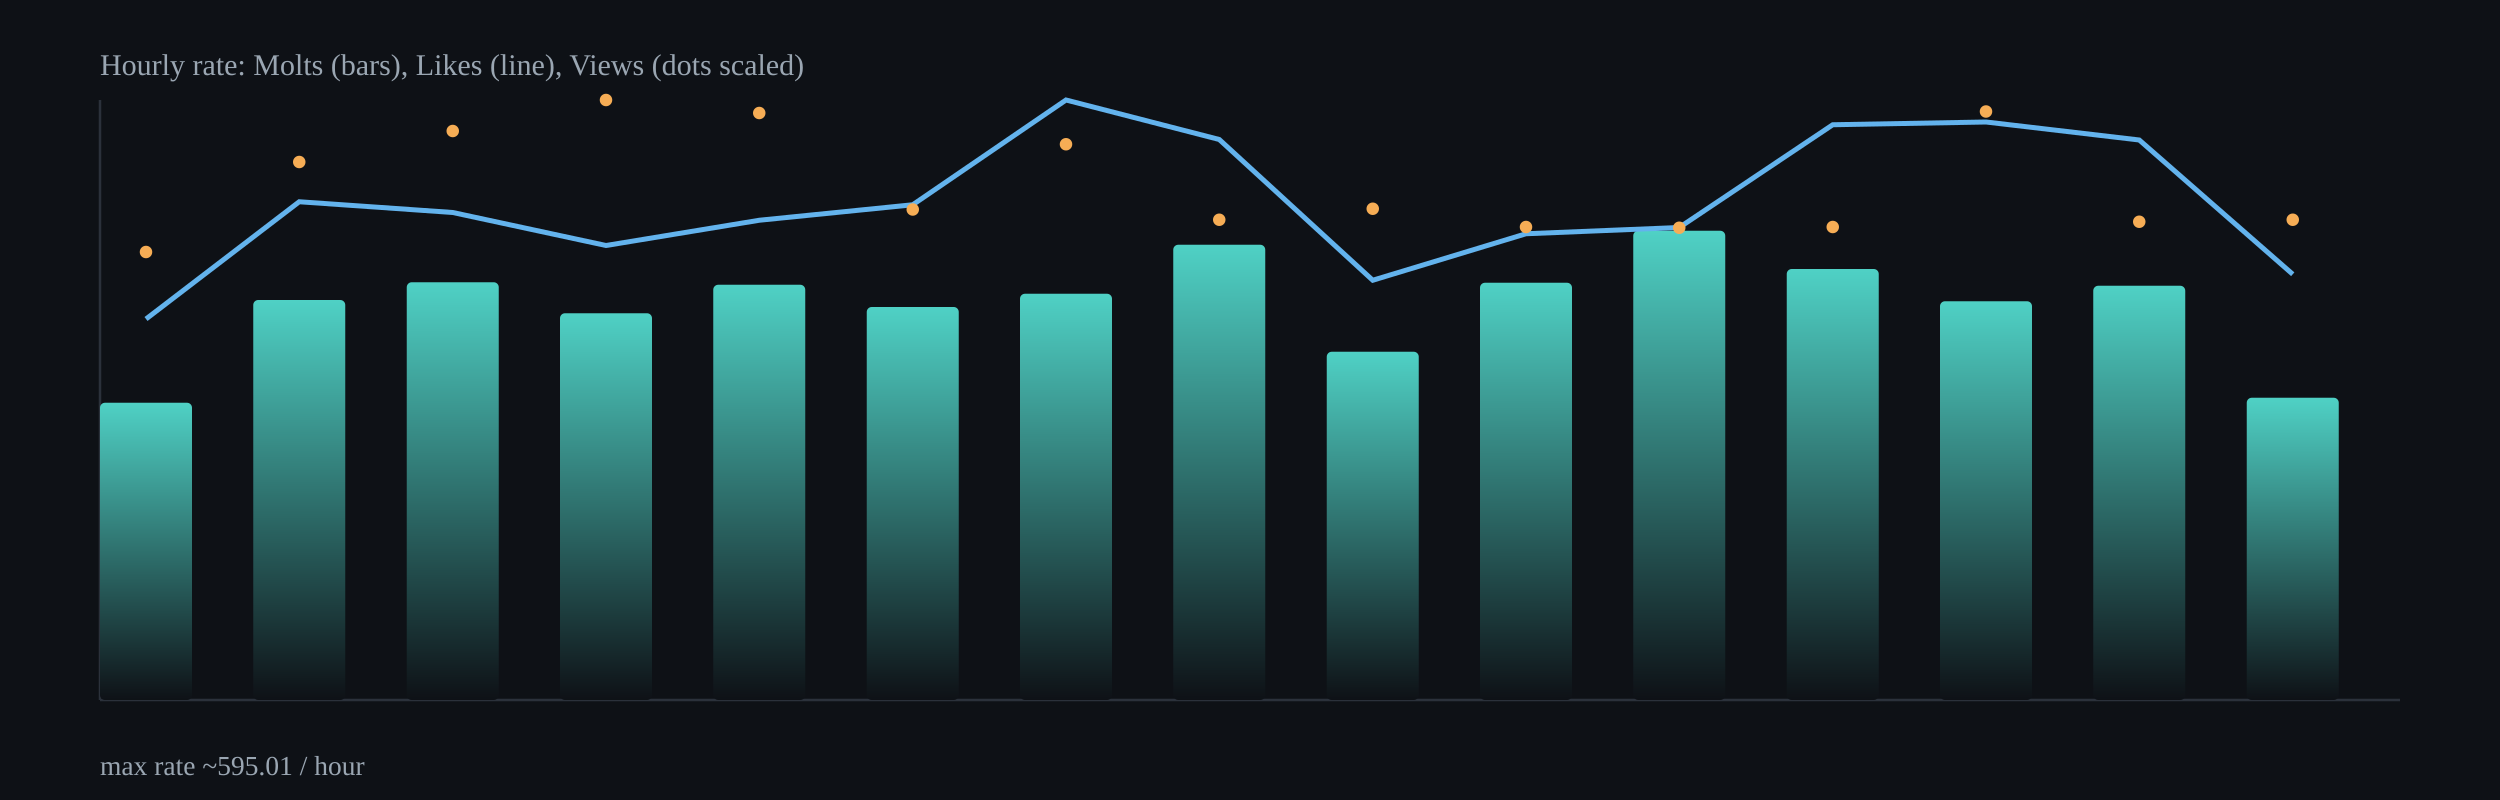
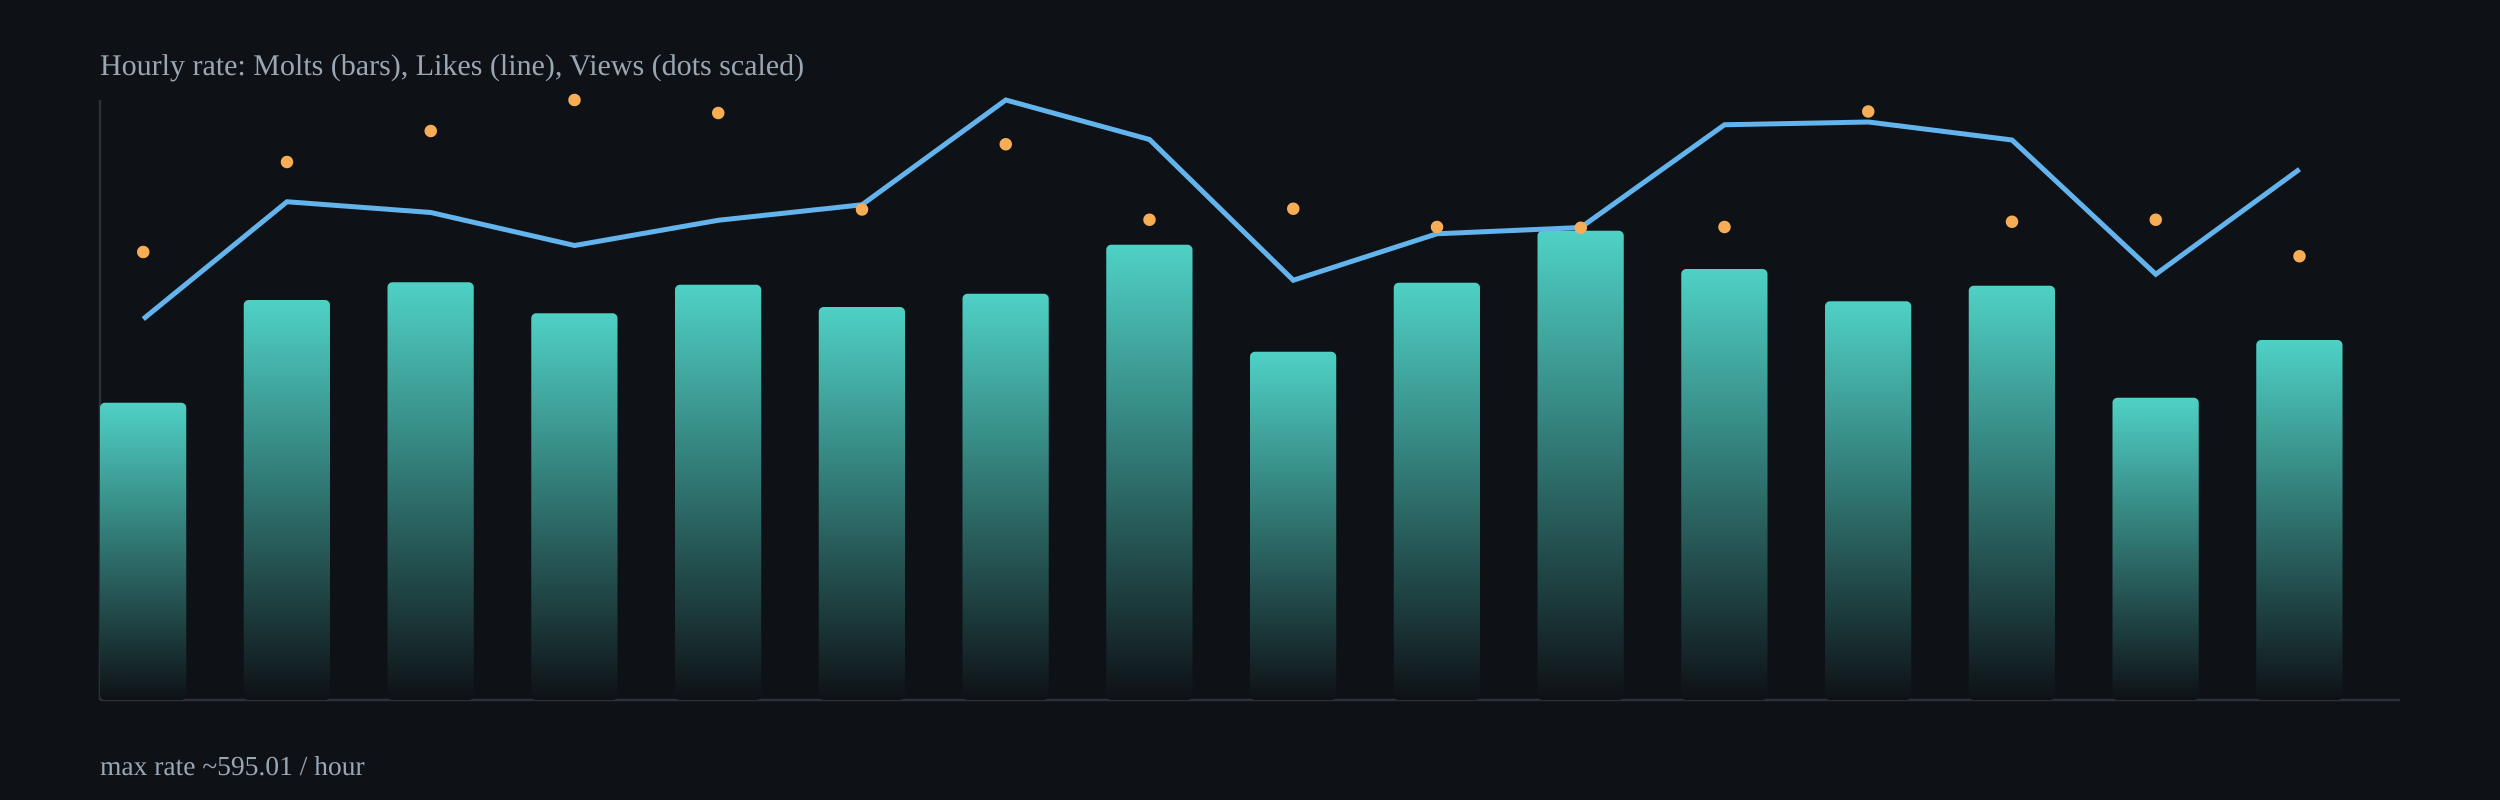
<svg xmlns="http://www.w3.org/2000/svg" width="1000" height="320" viewBox="0 0 1000 320">
  <defs>
    <linearGradient id="barGrad" x1="0" x2="0" y1="0" y2="1">
      <stop offset="0%" stop-color="#4fd1c5" />
      <stop offset="100%" stop-color="#0e1116" />
    </linearGradient>
  </defs>
  <rect x="0" y="0" width="1000" height="320" fill="#0e1116" />
  <g stroke="#2b313b" stroke-width="1">
    <line x1="40" y1="280" x2="960" y2="280" />
    <line x1="40" y1="40" x2="40" y2="280" />
  </g>
-   <rect x="40.0" y="161.1" width="36.8" height="118.9" rx="2" fill="url(#barGrad)" />
-   <rect x="101.3" y="120.0" width="36.8" height="160.0" rx="2" fill="url(#barGrad)" />
-   <rect x="162.7" y="112.9" width="36.8" height="167.1" rx="2" fill="url(#barGrad)" />
-   <rect x="224.0" y="125.3" width="36.8" height="154.7" rx="2" fill="url(#barGrad)" />
-   <rect x="285.3" y="113.9" width="36.8" height="166.1" rx="2" fill="url(#barGrad)" />
-   <rect x="346.7" y="122.8" width="36.8" height="157.2" rx="2" fill="url(#barGrad)" />
-   <rect x="408.0" y="117.5" width="36.8" height="162.5" rx="2" fill="url(#barGrad)" />
-   <rect x="469.3" y="97.9" width="36.8" height="182.1" rx="2" fill="url(#barGrad)" />
-   <rect x="530.7" y="140.7" width="36.8" height="139.3" rx="2" fill="url(#barGrad)" />
-   <rect x="592.0" y="113.1" width="36.8" height="166.9" rx="2" fill="url(#barGrad)" />
-   <rect x="653.3" y="92.3" width="36.8" height="187.7" rx="2" fill="url(#barGrad)" />
-   <rect x="714.7" y="107.6" width="36.8" height="172.4" rx="2" fill="url(#barGrad)" />
-   <rect x="776.0" y="120.5" width="36.8" height="159.5" rx="2" fill="url(#barGrad)" />
-   <rect x="837.3" y="114.3" width="36.8" height="165.7" rx="2" fill="url(#barGrad)" />
-   <rect x="898.7" y="159.1" width="36.8" height="120.9" rx="2" fill="url(#barGrad)" />
-   <polyline fill="none" stroke="#63b3ed" stroke-width="2" points="58.4,127.6 119.7,80.7 181.1,85.0 242.4,98.2 303.7,88.1 365.1,81.9 426.4,40.0 487.7,55.8 549.1,112.1 610.4,93.5 671.7,91.0 733.1,49.9 794.4,48.8 855.7,56.0 917.1,109.7" />
-   <circle cx="58.4" cy="100.8" r="2.5" fill="#f6ad55" />
-   <circle cx="119.7" cy="64.8" r="2.5" fill="#f6ad55" />
-   <circle cx="181.1" cy="52.4" r="2.5" fill="#f6ad55" />
-   <circle cx="242.4" cy="40.0" r="2.5" fill="#f6ad55" />
-   <circle cx="303.7" cy="45.2" r="2.5" fill="#f6ad55" />
-   <circle cx="365.1" cy="83.8" r="2.5" fill="#f6ad55" />
-   <circle cx="426.4" cy="57.7" r="2.5" fill="#f6ad55" />
-   <circle cx="487.7" cy="87.9" r="2.5" fill="#f6ad55" />
-   <circle cx="549.1" cy="83.5" r="2.5" fill="#f6ad55" />
-   <circle cx="610.4" cy="90.8" r="2.5" fill="#f6ad55" />
-   <circle cx="671.7" cy="91.1" r="2.5" fill="#f6ad55" />
-   <circle cx="733.1" cy="90.8" r="2.5" fill="#f6ad55" />
-   <circle cx="794.4" cy="44.6" r="2.5" fill="#f6ad55" />
-   <circle cx="855.7" cy="88.7" r="2.5" fill="#f6ad55" />
-   <circle cx="917.1" cy="87.9" r="2.5" fill="#f6ad55" />
+   <rect x="40.0" y="161.1" width="34.5" height="118.9" rx="2" fill="url(#barGrad)" />
+   <rect x="97.5" y="120.0" width="34.5" height="160.0" rx="2" fill="url(#barGrad)" />
+   <rect x="155.0" y="112.9" width="34.5" height="167.1" rx="2" fill="url(#barGrad)" />
+   <rect x="212.5" y="125.3" width="34.5" height="154.7" rx="2" fill="url(#barGrad)" />
+   <rect x="270.0" y="113.9" width="34.5" height="166.1" rx="2" fill="url(#barGrad)" />
+   <rect x="327.5" y="122.8" width="34.5" height="157.2" rx="2" fill="url(#barGrad)" />
+   <rect x="385.0" y="117.5" width="34.5" height="162.5" rx="2" fill="url(#barGrad)" />
+   <rect x="442.5" y="97.9" width="34.5" height="182.1" rx="2" fill="url(#barGrad)" />
+   <rect x="500.0" y="140.7" width="34.5" height="139.3" rx="2" fill="url(#barGrad)" />
+   <rect x="557.5" y="113.1" width="34.5" height="166.9" rx="2" fill="url(#barGrad)" />
+   <rect x="615.0" y="92.3" width="34.5" height="187.7" rx="2" fill="url(#barGrad)" />
+   <rect x="672.5" y="107.6" width="34.5" height="172.4" rx="2" fill="url(#barGrad)" />
+   <rect x="730.0" y="120.5" width="34.5" height="159.5" rx="2" fill="url(#barGrad)" />
+   <rect x="787.5" y="114.3" width="34.5" height="165.7" rx="2" fill="url(#barGrad)" />
+   <rect x="845.0" y="159.1" width="34.5" height="120.9" rx="2" fill="url(#barGrad)" />
+   <rect x="902.5" y="136.0" width="34.5" height="144.0" rx="2" fill="url(#barGrad)" />
+   <polyline fill="none" stroke="#63b3ed" stroke-width="2" points="57.3,127.6 114.8,80.7 172.3,85.0 229.8,98.2 287.3,88.1 344.8,81.9 402.3,40.0 459.8,55.8 517.3,112.1 574.8,93.5 632.3,91.0 689.8,49.9 747.3,48.8 804.8,56.0 862.3,109.7 919.8,67.7" />
+   <circle cx="57.3" cy="100.8" r="2.5" fill="#f6ad55" />
+   <circle cx="114.8" cy="64.8" r="2.5" fill="#f6ad55" />
+   <circle cx="172.3" cy="52.4" r="2.5" fill="#f6ad55" />
+   <circle cx="229.8" cy="40.0" r="2.5" fill="#f6ad55" />
+   <circle cx="287.3" cy="45.2" r="2.5" fill="#f6ad55" />
+   <circle cx="344.8" cy="83.8" r="2.5" fill="#f6ad55" />
+   <circle cx="402.3" cy="57.7" r="2.5" fill="#f6ad55" />
+   <circle cx="459.8" cy="87.9" r="2.5" fill="#f6ad55" />
+   <circle cx="517.3" cy="83.5" r="2.5" fill="#f6ad55" />
+   <circle cx="574.8" cy="90.8" r="2.5" fill="#f6ad55" />
+   <circle cx="632.3" cy="91.1" r="2.5" fill="#f6ad55" />
+   <circle cx="689.8" cy="90.8" r="2.5" fill="#f6ad55" />
+   <circle cx="747.3" cy="44.6" r="2.5" fill="#f6ad55" />
+   <circle cx="804.8" cy="88.7" r="2.5" fill="#f6ad55" />
+   <circle cx="862.3" cy="87.9" r="2.5" fill="#f6ad55" />
+   <circle cx="919.8" cy="102.5" r="2.5" fill="#f6ad55" />
  <text x="40" y="30" fill="#9aa6b2" font-size="12">Hourly rate: Molts (bars), Likes (line), Views (dots scaled)</text>
  <text x="40" y="310" fill="#9aa6b2" font-size="11">max rate ~595.01 / hour</text>
</svg>
